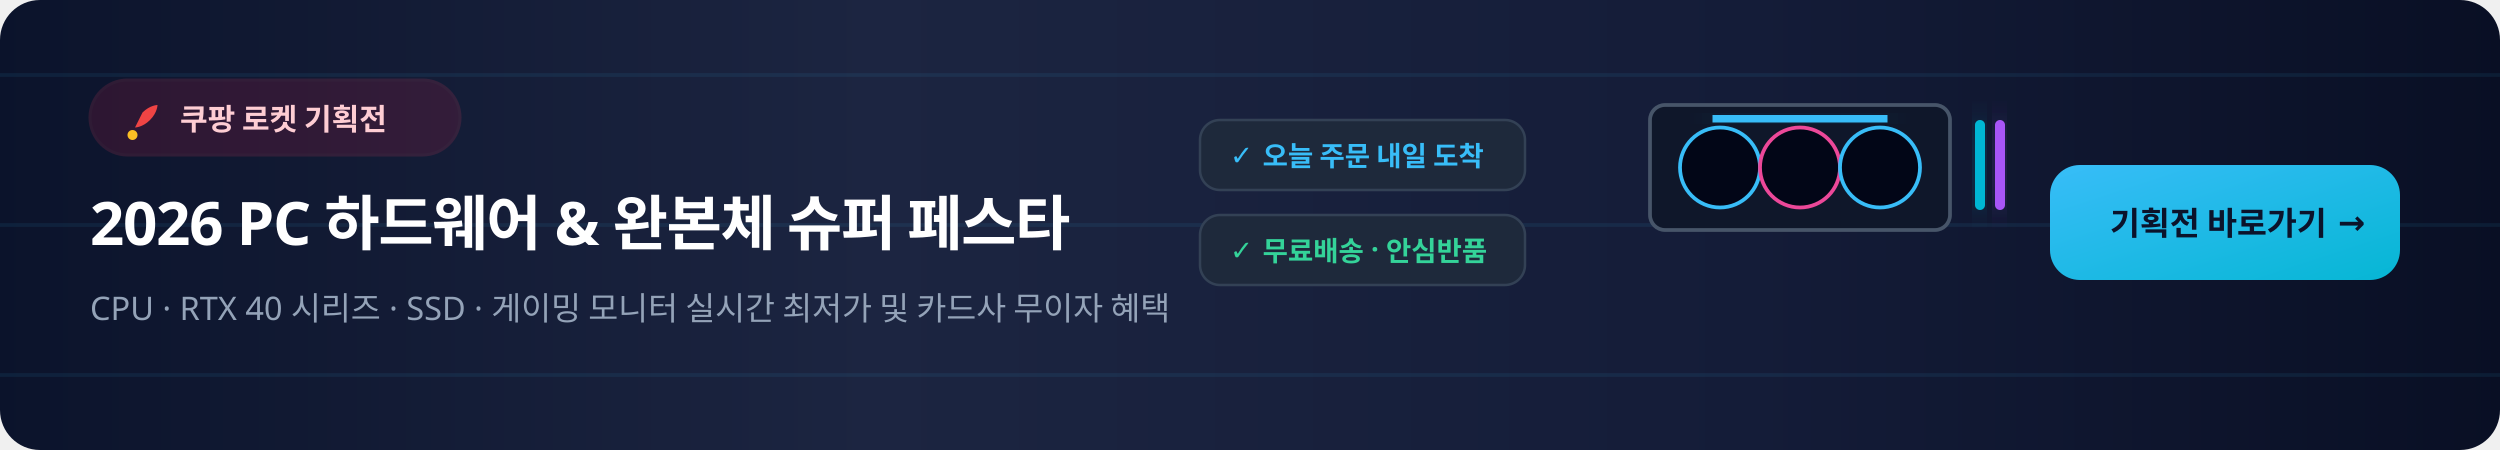
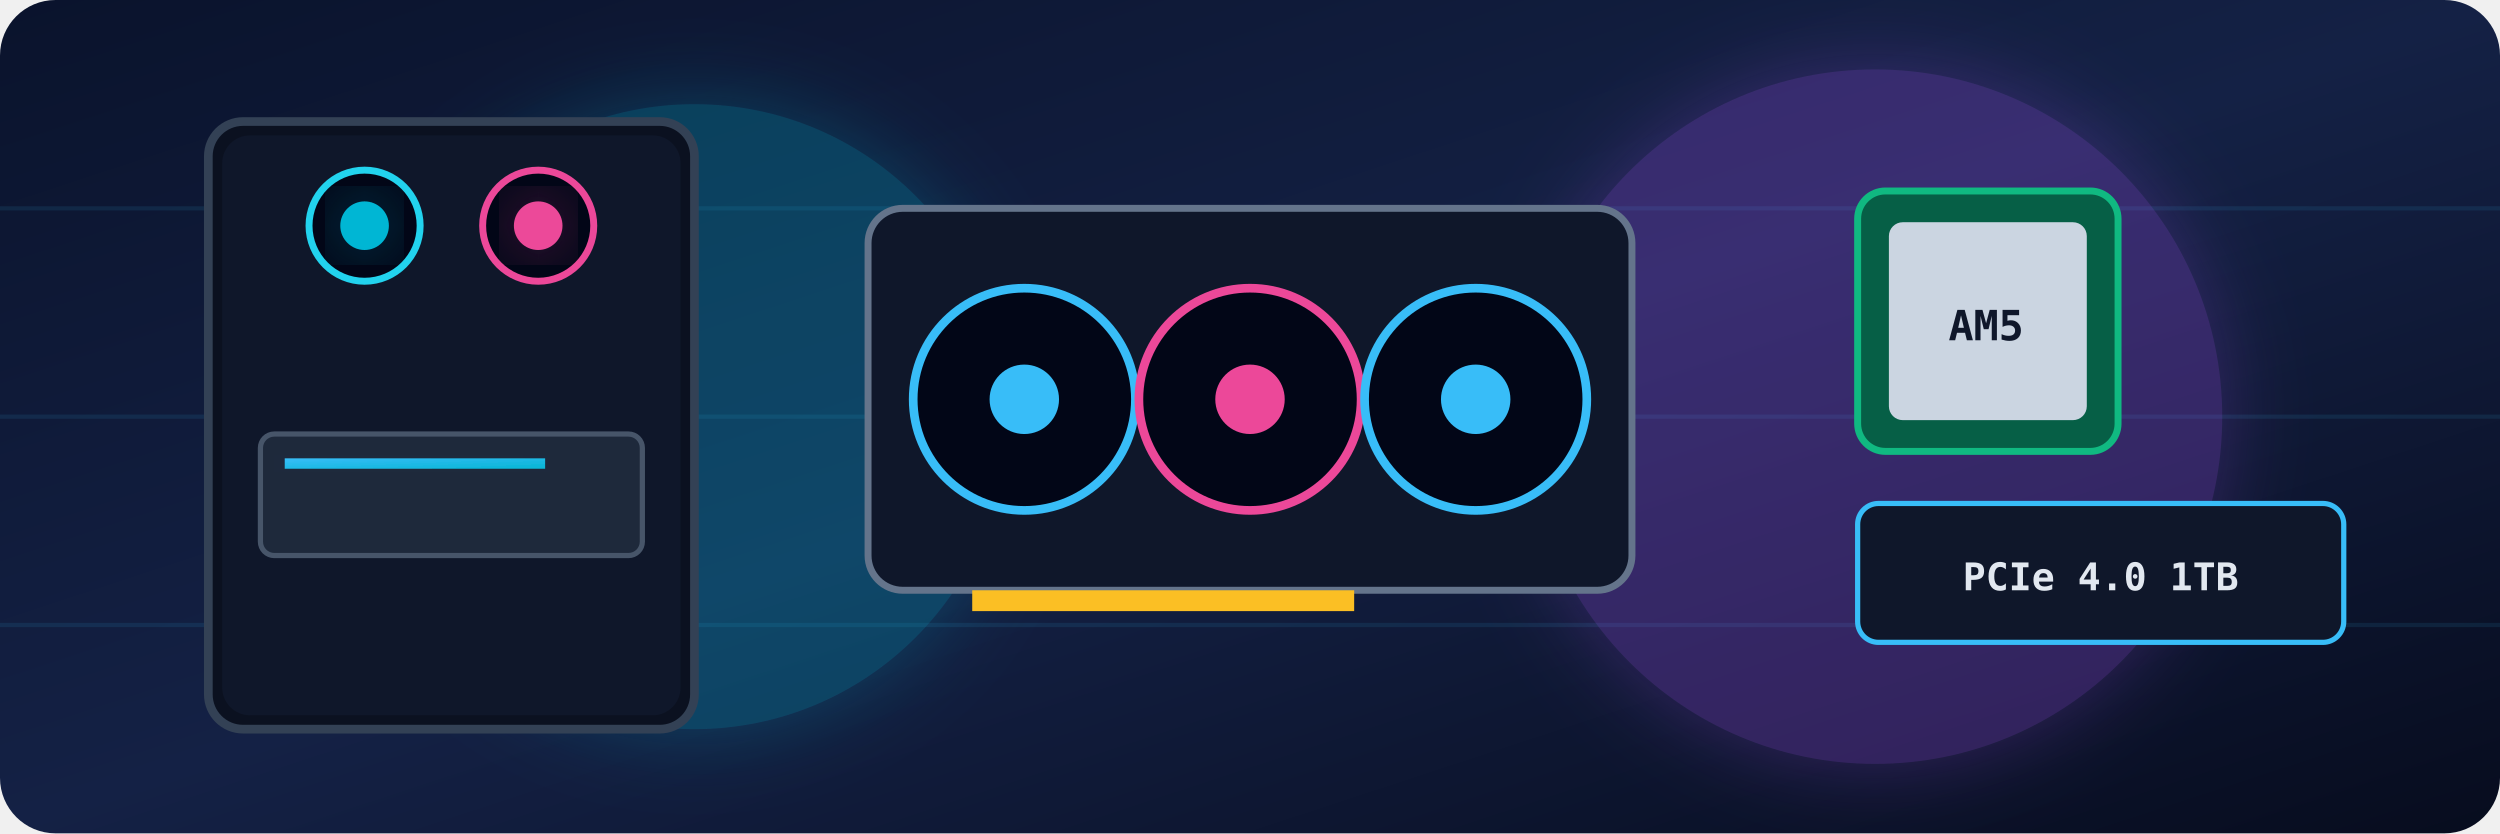
- <svg xmlns="http://www.w3.org/2000/svg" viewBox="0 0 1000 180" fill="none" class="w-full h-full">
+ <svg xmlns="http://www.w3.org/2000/svg" viewBox="0 0 720 240" fill="none" class="w-full h-full">
  <defs>
-     <linearGradient id="wideBg" x1="0%" y1="0%" x2="100%" y2="0%">
-       <stop offset="0%" stop-color="#0b132b" />
-       <stop offset="35%" stop-color="#1c2541" />
-       <stop offset="70%" stop-color="#141c38" />
-       <stop offset="100%" stop-color="#090f24" />
+     <linearGradient id="infBg" x1="0%" y1="0%" x2="100%" y2="100%">
+       <stop offset="0%" stop-color="#0a132c" />
+       <stop offset="50%" stop-color="#142145" />
+       <stop offset="100%" stop-color="#070c1e" />
    </linearGradient>
-     <linearGradient id="rocketRed" x1="0%" y1="0%" x2="100%" y2="100%">
-       <stop offset="0%" stop-color="#f43f5e" />
-       <stop offset="100%" stop-color="#e11d48" />
-     </linearGradient>
-     <linearGradient id="cyanText" x1="0%" y1="0%" x2="100%" y2="100%">
+     <linearGradient id="infCyan" x1="0%" y1="0%" x2="100%" y2="100%">
      <stop offset="0%" stop-color="#38bdf8" />
      <stop offset="100%" stop-color="#06b6d4" />
    </linearGradient>
-     <filter id="wideGlow" x="-20%" y="-20%" width="140%" height="140%">
-       <feGaussianBlur stdDeviation="6" result="blur" />
+     <filter id="glowInf" x="-30%" y="-30%" width="160%" height="160%">
+       <feGaussianBlur stdDeviation="12" result="blur" />
      <feComposite in="SourceGraphic" in2="blur" operator="over" />
    </filter>
  </defs>
-   <rect width="1000" height="180" rx="16" fill="url(#wideBg)" />
-   <g opacity="0.08" stroke="#38bdf8" stroke-width="1.5">
-     <line x1="0" y1="30" x2="1000" y2="30" />
-     <line x1="0" y1="90" x2="1000" y2="90" />
-     <line x1="0" y1="150" x2="1000" y2="150" />
+   <rect width="720" height="240" rx="16" fill="url(#infBg)" />
+   <g opacity="0.1" stroke="#38bdf8" stroke-width="1.2">
+     <line x1="0" y1="60" x2="720" y2="60" />
+     <line x1="0" y1="120" x2="720" y2="120" />
+     <line x1="0" y1="180" x2="720" y2="180" />
  </g>
-   <g transform="translate(36, 32)">
-     <rect width="148" height="30" rx="15" fill="#e11d48" opacity="0.15" stroke="#f43f5e" stroke-width="1.2" />
-     <g transform="translate(14, 7)">
-       <path d="M4 14 L8 9 M7 6 C10 3 13 3 13 3 C13 3 13 6 10 9 C7 12 4 12 4 12 Z" fill="#ef4444" />
-       <circle cx="3" cy="15" r="2" fill="#fbbf24" />
-     </g>
-     <text x="36" y="20" fill="#fecdd3" font-size="12" font-weight="900" font-family="Pretendard, system-ui, sans-serif">
-       쿠팡 로켓 기획전
-     </text>
-     <text x="0" y="66" fill="#ffffff" font-size="24" font-weight="900" font-family="Pretendard, system-ui, sans-serif" letter-spacing="-0.5">
-       2026 PC 하드웨어 &amp; 완본체 슈퍼 페스타
-     </text>
-     <text x="0" y="96" fill="#94a3b8" font-size="13" font-weight="500" font-family="Pretendard, system-ui, sans-serif">
-       CPU · RTX 40 시리즈 · SSD · 게이밍 모니터 실시간 최저가 및 카드사 무이자 혜택
-     </text>
+   <circle cx="200" cy="120" r="90" fill="#06b6d4" opacity="0.25" filter="url(#glowInf)" />
+   <circle cx="540" cy="120" r="100" fill="#a855f7" opacity="0.25" filter="url(#glowInf)" />
+   <g transform="translate(40, 20)">
+     <rect x="20" y="15" width="140" height="175" rx="10" fill="#0b1120" stroke="#334155" stroke-width="2.5" />
+     <rect x="24" y="19" width="132" height="167" rx="8" fill="#0f172a" />
+     <circle cx="65" cy="45" r="16" fill="#020617" stroke="#22d3ee" stroke-width="2" />
+     <circle cx="65" cy="45" r="7" fill="#06b6d4" filter="url(#glowInf)" />
+     <circle cx="115" cy="45" r="16" fill="#020617" stroke="#ec4899" stroke-width="2" />
+     <circle cx="115" cy="45" r="7" fill="#ec4899" filter="url(#glowInf)" />
+     <rect x="35" y="105" width="110" height="35" rx="4" fill="#1e293b" stroke="#475569" stroke-width="1.5" />
+     <rect x="42" y="112" width="75" height="3" fill="url(#infCyan)" filter="url(#glowInf)" />
  </g>
-   <g transform="translate(480, 48)">
-     <rect width="130" height="28" rx="8" fill="#1e293b" stroke="#334155" stroke-width="1" />
-     <text x="12" y="18" fill="#38bdf8" font-size="11" font-weight="700" font-family="Pretendard, system-ui, sans-serif">✓ 오늘 주문 내일 도착</text>
-     <rect x="0" y="38" width="130" height="28" rx="8" fill="#1e293b" stroke="#334155" stroke-width="1" />
-     <text x="12" y="56" fill="#34d399" font-size="11" font-weight="700" font-family="Pretendard, system-ui, sans-serif">✓ 무료배송 · 안심반품</text>
+   <g transform="translate(250, 45)">
+     <rect x="0" y="15" width="220" height="110" rx="10" fill="#0f172a" stroke="#64748b" stroke-width="2" />
+     <circle cx="45" cy="70" r="32" fill="#020617" stroke="#38bdf8" stroke-width="2.5" />
+     <circle cx="45" cy="70" r="10" fill="#38bdf8" />
+     <circle cx="110" cy="70" r="32" fill="#020617" stroke="#ec4899" stroke-width="2.5" />
+     <circle cx="110" cy="70" r="10" fill="#ec4899" />
+     <circle cx="175" cy="70" r="32" fill="#020617" stroke="#38bdf8" stroke-width="2.5" />
+     <circle cx="175" cy="70" r="10" fill="#38bdf8" />
+     <rect x="30" y="125" width="110" height="6" fill="#fbbf24" />
  </g>
-   <g transform="translate(640, 24)">
-     <g transform="translate(20, 18)">
-       <rect width="120" height="50" rx="6" fill="#0f172a" stroke="#475569" stroke-width="1.5" />
-       <circle cx="28" cy="25" r="16" fill="#020617" stroke="#38bdf8" stroke-width="1.5" />
-       <circle cx="60" cy="25" r="16" fill="#020617" stroke="#ec4899" stroke-width="1.5" />
-       <circle cx="92" cy="25" r="16" fill="#020617" stroke="#38bdf8" stroke-width="1.5" />
-       <rect x="25" y="4" width="70" height="3" fill="#38bdf8" filter="url(#wideGlow)" />
-     </g>
-     <rect x="150" y="24" width="4" height="36" rx="2" fill="#06b6d4" filter="url(#wideGlow)" />
-     <rect x="158" y="24" width="4" height="36" rx="2" fill="#a855f7" filter="url(#wideGlow)" />
-     <g transform="translate(180, 42)">
-       <rect width="140" height="46" rx="12" fill="url(#cyanText)" />
-       <text x="24" y="28" fill="#0b132b" font-size="13" font-weight="900" font-family="Pretendard, system-ui, sans-serif">
-         기획전 바로가기 →
-       </text>
-     </g>
+   <g transform="translate(520, 40)">
+     <rect x="15" y="15" width="75" height="75" rx="8" fill="#065f46" stroke="#10b981" stroke-width="2" />
+     <rect x="24" y="24" width="57" height="57" rx="4" fill="#cbd5e1" />
+     <text x="52" y="58" text-anchor="middle" fill="#0f172a" font-size="12" font-weight="900" font-family="monospace">AM5</text>
+     <rect x="15" y="105" width="140" height="40" rx="6" fill="#0f172a" stroke="#38bdf8" stroke-width="1.5" />
+     <text x="85" y="130" text-anchor="middle" fill="#e2e8f0" font-size="11" font-weight="900" font-family="monospace">PCIe 4.0 1TB</text>
  </g>
</svg>
